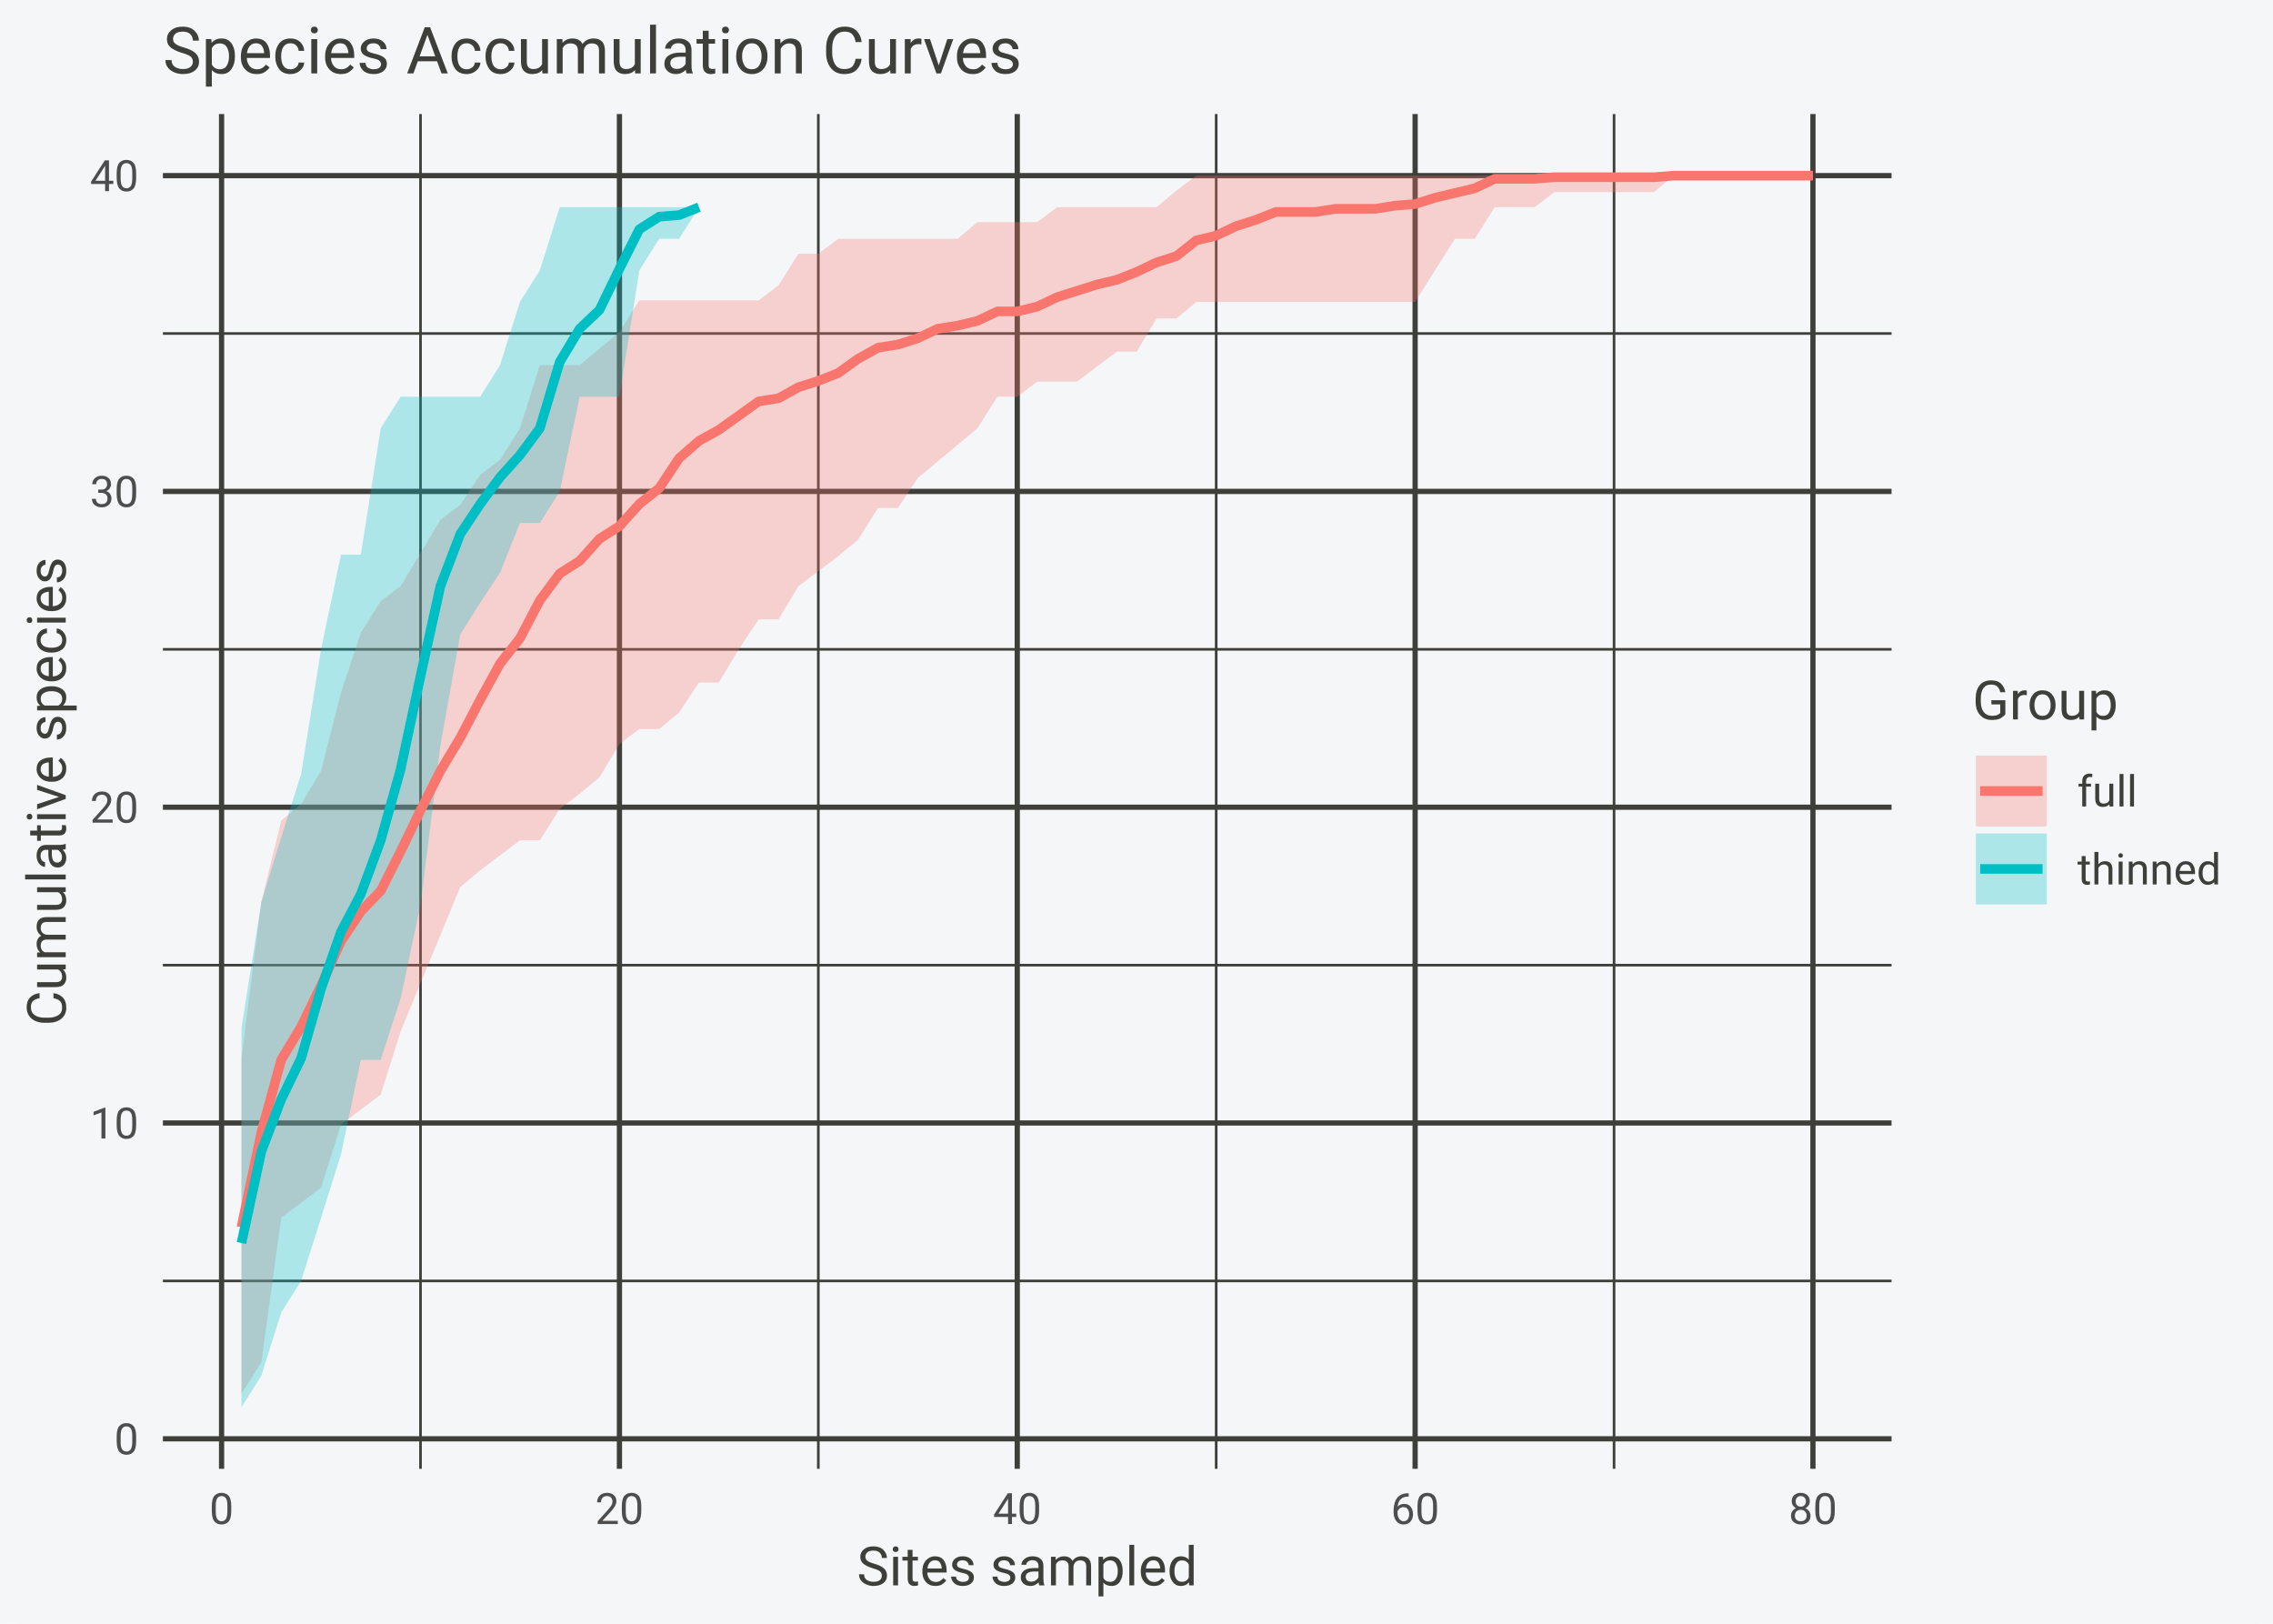
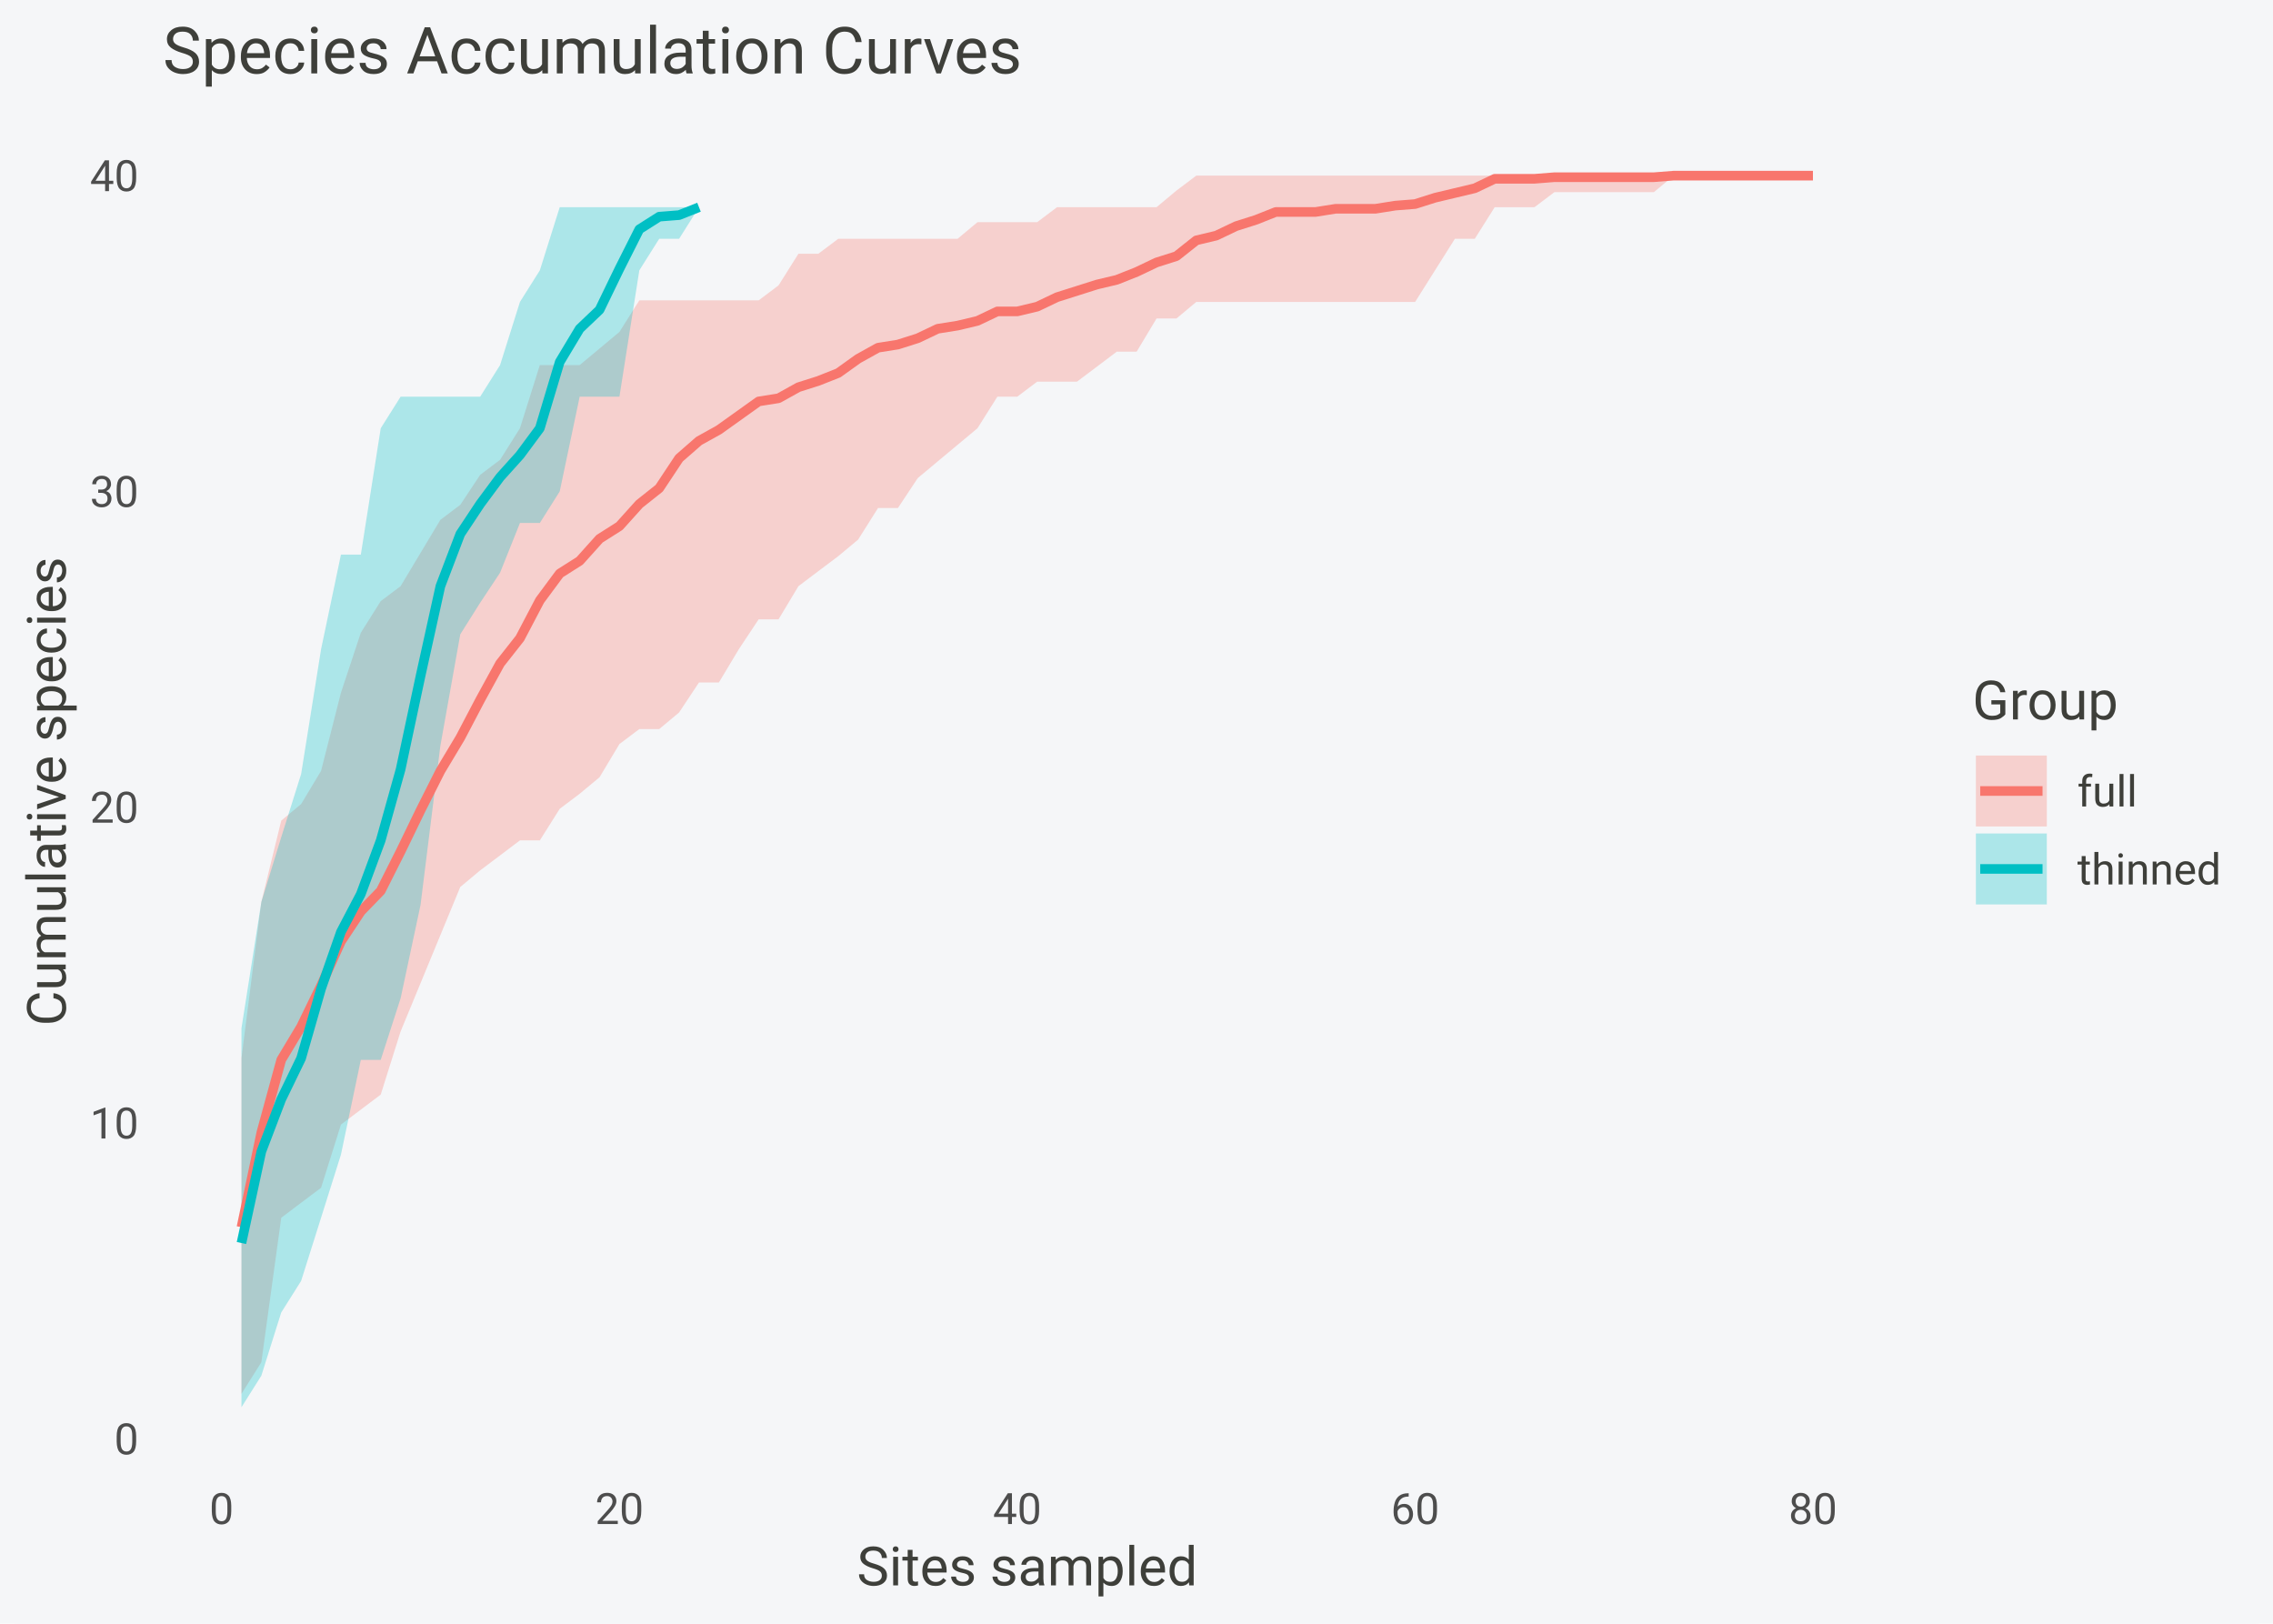
<svg xmlns="http://www.w3.org/2000/svg" width="504.00pt" height="360.00pt" viewBox="0 0 504.00 360.00">
  <g class="svglite">
    <defs>
      <style type="text/css">
    /* theme-aware-processed */
    .svglite line, .svglite polyline, .svglite polygon, .svglite path, .svglite circle {
      fill: none;
      stroke: #3E3F3A;
      stroke-linecap: round;
      stroke-linejoin: round;
      stroke-miterlimit: 10.00;
    }
    .svglite &gt; g &gt; rect {
      fill: none;
      stroke: #3E3F3A;
      stroke-linecap: round;
      stroke-linejoin: round;
      stroke-miterlimit: 10.00;
    }
    .svglite text {
      white-space: pre;
      fill: #3E3F3A;
    }
    .svglite g.glyphgroup path {
      fill: inherit;
      stroke: none;
    }
  </style>
    </defs>
    <rect width="100%" height="100%" style="stroke: none; fill: #F5F6F8;" />
    <defs>
      <clipPath id="cpMC4wMHw1MDQuMDB8MC4wMHwzNjAuMDA=">
        <rect x="0.00" y="0.00" width="504.00" height="360.00" />
      </clipPath>
    </defs>
    <g clip-path="url(#cpMC4wMHw1MDQuMDB8MC4wMHwzNjAuMDA=)">
      <rect rx="4" x="0.00" y="0.00" width="504.00" height="360.00" style="stroke-width: 1.16; stroke: none; fill: #F5F6F8;" />
    </g>
    <defs>
      <clipPath id="cpMzYuMTJ8NDE5LjQyfDI1LjI4fDMyNS42NQ==">
        <rect x="36.12" y="25.28" width="383.30" height="300.37" />
      </clipPath>
    </defs>
    <g clip-path="url(#cpMzYuMTJ8NDE5LjQyfDI1LjI4fDMyNS42NQ==)">
-       <polyline points="36.12,283.99 419.42,283.99 " style="stroke-width: 0.58; stroke: #3E3F3A; stroke-linecap: butt;" />
-       <polyline points="36.12,213.98 419.42,213.98 " style="stroke-width: 0.58; stroke: #3E3F3A; stroke-linecap: butt;" />
-       <polyline points="36.12,143.96 419.42,143.96 " style="stroke-width: 0.58; stroke: #3E3F3A; stroke-linecap: butt;" />
-       <polyline points="36.12,73.94 419.42,73.94 " style="stroke-width: 0.58; stroke: #3E3F3A; stroke-linecap: butt;" />
-       <polyline points="93.24,325.65 93.24,25.28 " style="stroke-width: 0.58; stroke: #3E3F3A; stroke-linecap: butt;" />
-       <polyline points="181.45,325.65 181.45,25.28 " style="stroke-width: 0.58; stroke: #3E3F3A; stroke-linecap: butt;" />
-       <polyline points="269.67,325.65 269.67,25.28 " style="stroke-width: 0.58; stroke: #3E3F3A; stroke-linecap: butt;" />
-       <polyline points="357.89,325.65 357.89,25.28 " style="stroke-width: 0.58; stroke: #3E3F3A; stroke-linecap: butt;" />
-       <polyline points="36.12,319.00 419.42,319.00 " style="stroke-width: 1.16; stroke: #3E3F3A; stroke-linecap: butt;" />
-       <polyline points="36.12,248.98 419.42,248.98 " style="stroke-width: 1.16; stroke: #3E3F3A; stroke-linecap: butt;" />
-       <polyline points="36.12,178.97 419.42,178.97 " style="stroke-width: 1.16; stroke: #3E3F3A; stroke-linecap: butt;" />
-       <polyline points="36.12,108.95 419.42,108.95 " style="stroke-width: 1.16; stroke: #3E3F3A; stroke-linecap: butt;" />
-       <polyline points="36.12,38.94 419.42,38.94 " style="stroke-width: 1.16; stroke: #3E3F3A; stroke-linecap: butt;" />
-       <polyline points="49.13,325.65 49.13,25.28 " style="stroke-width: 1.16; stroke: #3E3F3A; stroke-linecap: butt;" />
-       <polyline points="137.35,325.65 137.35,25.28 " style="stroke-width: 1.16; stroke: #3E3F3A; stroke-linecap: butt;" />
-       <polyline points="225.56,325.65 225.56,25.28 " style="stroke-width: 1.16; stroke: #3E3F3A; stroke-linecap: butt;" />
-       <polyline points="313.78,325.65 313.78,25.28 " style="stroke-width: 1.16; stroke: #3E3F3A; stroke-linecap: butt;" />
-       <polyline points="401.99,325.65 401.99,25.28 " style="stroke-width: 1.16; stroke: #3E3F3A; stroke-linecap: butt;" />
      <polygon points="53.54,234.63 57.95,199.97 62.36,181.94 66.77,178.27 71.19,170.92 75.60,153.59 80.01,140.28 84.42,133.28 88.83,129.96 93.24,122.60 97.65,115.25 102.06,111.93 106.47,105.28 110.88,101.95 115.29,94.95 119.70,80.95 124.11,80.95 128.53,80.95 132.94,77.27 137.35,73.59 141.76,66.59 146.17,66.59 150.58,66.59 154.99,66.59 159.40,66.59 163.81,66.59 168.22,66.59 172.63,63.27 177.04,56.26 181.45,56.26 185.87,52.94 190.28,52.94 194.69,52.94 199.10,52.94 203.51,52.94 207.92,52.94 212.33,52.94 216.74,49.26 221.15,49.26 225.56,49.26 229.97,49.26 234.38,45.94 238.80,45.94 243.21,45.94 247.62,45.94 252.03,45.94 256.44,45.94 260.85,42.26 265.26,38.94 269.67,38.94 274.08,38.94 278.49,38.94 282.90,38.94 287.31,38.94 291.72,38.94 296.14,38.94 300.55,38.94 304.96,38.94 309.37,38.94 313.78,38.94 318.19,38.94 322.60,38.94 327.01,38.94 331.42,38.94 335.83,38.94 340.24,38.94 344.65,38.94 349.06,38.94 353.48,38.94 357.89,38.94 362.30,38.94 366.71,38.94 371.12,38.94 375.53,38.94 379.94,38.94 384.35,38.94 388.76,38.94 393.17,38.94 397.58,38.94 401.99,38.94 401.99,38.94 397.58,38.94 393.17,38.94 388.76,38.94 384.35,38.94 379.94,38.94 375.53,38.94 371.12,38.94 366.71,42.61 362.30,42.61 357.89,42.61 353.48,42.61 349.06,42.61 344.65,42.61 340.24,45.94 335.83,45.94 331.42,45.94 327.01,52.94 322.60,52.94 318.19,59.94 313.78,66.94 309.37,66.94 304.96,66.94 300.55,66.94 296.14,66.94 291.72,66.94 287.31,66.94 282.90,66.94 278.49,66.94 274.08,66.94 269.67,66.94 265.26,66.94 260.85,70.62 256.44,70.62 252.03,77.97 247.62,77.97 243.21,81.30 238.80,84.62 234.38,84.62 229.97,84.62 225.56,87.95 221.15,87.95 216.74,94.95 212.33,98.62 207.92,102.30 203.51,105.98 199.10,112.63 194.69,112.63 190.28,119.63 185.87,123.31 181.45,126.63 177.04,129.96 172.63,137.31 168.22,137.31 163.81,143.96 159.40,151.31 154.99,151.31 150.58,157.96 146.17,161.64 141.76,161.64 137.35,164.96 132.94,172.32 128.53,175.99 124.11,179.32 119.70,186.32 115.29,186.32 110.88,189.65 106.47,192.97 102.06,196.65 97.65,207.32 93.24,218.00 88.83,228.68 84.42,242.68 80.01,246.01 75.60,249.33 71.19,263.34 66.77,266.66 62.36,269.99 57.95,302.02 53.54,309.02 " style="stroke-width: 0.00; stroke: none; stroke-linecap: butt; fill: #F8766D; fill-opacity: 0.30;" />
      <polyline points="53.54,234.63 57.95,199.97 62.36,181.94 66.77,178.27 71.19,170.92 75.60,153.59 80.01,140.28 84.42,133.28 88.83,129.96 93.24,122.60 97.65,115.25 102.06,111.93 106.47,105.28 110.88,101.95 115.29,94.95 119.70,80.95 124.11,80.95 128.53,80.95 132.94,77.27 137.35,73.59 141.76,66.59 146.17,66.59 150.58,66.59 154.99,66.59 159.40,66.59 163.81,66.59 168.22,66.59 172.63,63.27 177.04,56.26 181.45,56.26 185.87,52.94 190.28,52.94 194.69,52.94 199.10,52.94 203.51,52.94 207.92,52.94 212.33,52.94 216.74,49.26 221.15,49.26 225.56,49.26 229.97,49.26 234.38,45.94 238.80,45.94 243.21,45.94 247.62,45.94 252.03,45.94 256.44,45.94 260.85,42.26 265.26,38.94 269.67,38.94 274.08,38.94 278.49,38.94 282.90,38.94 287.31,38.94 291.72,38.94 296.14,38.94 300.55,38.94 304.96,38.94 309.37,38.94 313.78,38.94 318.19,38.94 322.60,38.94 327.01,38.94 331.42,38.94 335.83,38.94 340.24,38.94 344.65,38.94 349.06,38.94 353.48,38.94 357.89,38.94 362.30,38.94 366.71,38.94 371.12,38.94 375.53,38.94 379.94,38.94 384.35,38.94 388.76,38.94 393.17,38.94 397.58,38.94 401.99,38.94 " style="stroke-width: 1.16; stroke: none; stroke-linecap: butt;" />
      <polyline points="401.99,38.94 397.58,38.94 393.17,38.94 388.76,38.94 384.35,38.94 379.94,38.94 375.53,38.94 371.12,38.94 366.71,42.61 362.30,42.61 357.89,42.61 353.48,42.61 349.06,42.61 344.65,42.61 340.24,45.94 335.83,45.94 331.42,45.94 327.01,52.94 322.60,52.94 318.19,59.94 313.78,66.94 309.37,66.94 304.96,66.94 300.55,66.94 296.14,66.94 291.72,66.94 287.31,66.94 282.90,66.94 278.49,66.94 274.08,66.94 269.67,66.94 265.26,66.94 260.85,70.62 256.44,70.62 252.03,77.97 247.62,77.97 243.21,81.30 238.80,84.62 234.38,84.62 229.97,84.62 225.56,87.95 221.15,87.95 216.74,94.95 212.33,98.62 207.92,102.30 203.51,105.98 199.10,112.63 194.69,112.63 190.28,119.63 185.87,123.31 181.45,126.63 177.04,129.96 172.63,137.31 168.22,137.31 163.81,143.96 159.40,151.31 154.99,151.31 150.58,157.96 146.17,161.64 141.76,161.64 137.35,164.96 132.94,172.32 128.53,175.99 124.11,179.32 119.70,186.32 115.29,186.32 110.88,189.65 106.47,192.97 102.06,196.65 97.65,207.32 93.24,218.00 88.83,228.68 84.42,242.68 80.01,246.01 75.60,249.33 71.19,263.34 66.77,266.66 62.36,269.99 57.95,302.02 53.54,309.02 " style="stroke-width: 1.16; stroke: none; stroke-linecap: butt;" />
      <polygon points="53.54,227.98 57.95,199.97 62.36,185.62 66.77,171.62 71.19,143.96 75.60,122.96 80.01,122.96 84.42,94.95 88.83,87.95 93.24,87.95 97.65,87.95 102.06,87.95 106.47,87.95 110.88,80.95 115.29,66.94 119.70,59.94 124.11,45.94 128.53,45.94 132.94,45.94 137.35,45.94 141.76,45.94 146.17,45.94 150.58,45.94 154.99,45.94 154.99,45.94 150.58,52.94 146.17,52.94 141.76,59.94 137.35,87.95 132.94,87.95 128.53,87.95 124.11,108.95 119.70,115.95 115.29,115.95 110.88,126.98 106.47,133.63 102.06,140.63 97.65,165.31 93.24,200.67 88.83,221.33 84.42,234.98 80.01,234.98 75.60,255.99 71.19,269.99 66.77,283.99 62.36,290.99 57.95,305.00 53.54,312.00 " style="stroke-width: 0.00; stroke: none; stroke-linecap: butt; fill: #00BFC4; fill-opacity: 0.30;" />
      <polyline points="53.54,227.98 57.95,199.97 62.36,185.62 66.77,171.62 71.19,143.96 75.60,122.96 80.01,122.96 84.42,94.95 88.83,87.95 93.24,87.95 97.65,87.95 102.06,87.95 106.47,87.95 110.88,80.95 115.29,66.94 119.70,59.94 124.11,45.94 128.53,45.94 132.94,45.94 137.35,45.94 141.76,45.94 146.17,45.94 150.58,45.94 154.99,45.94 " style="stroke-width: 1.16; stroke: none; stroke-linecap: butt;" />
      <polyline points="154.99,45.94 150.58,52.94 146.17,52.94 141.76,59.94 137.35,87.95 132.94,87.95 128.53,87.95 124.11,108.95 119.70,115.95 115.29,115.95 110.88,126.98 106.47,133.63 102.06,140.63 97.65,165.31 93.24,200.67 88.83,221.33 84.42,234.98 80.01,234.98 75.60,255.99 71.19,269.99 66.77,283.99 62.36,290.99 57.95,305.00 53.54,312.00 " style="stroke-width: 1.16; stroke: none; stroke-linecap: butt;" />
      <polyline points="53.54,272.09 57.95,251.08 62.36,234.98 66.77,227.63 71.19,218.53 75.60,208.73 80.01,202.07 84.42,197.52 88.83,188.77 93.24,179.67 97.65,170.92 102.06,163.56 106.47,155.16 110.88,147.11 115.29,141.51 119.70,133.11 124.11,127.16 128.53,124.36 132.94,119.45 137.35,116.65 141.76,111.75 146.17,108.25 150.58,101.60 154.99,97.75 159.40,95.30 163.81,92.15 168.22,89.00 172.63,88.30 177.04,85.85 181.45,84.45 185.87,82.70 190.28,79.54 194.69,77.09 199.10,76.39 203.51,74.99 207.92,72.89 212.33,72.19 216.74,71.14 221.15,69.04 225.56,69.04 229.97,67.99 234.38,65.89 238.80,64.49 243.21,63.09 247.62,62.04 252.03,60.29 256.44,58.19 260.85,56.79 265.26,53.29 269.67,52.24 274.08,50.14 278.49,48.74 282.90,46.99 287.31,46.99 291.72,46.99 296.14,46.29 300.55,46.29 304.96,46.29 309.37,45.59 313.78,45.24 318.19,43.84 322.60,42.79 327.01,41.74 331.42,39.64 335.83,39.64 340.24,39.64 344.65,39.29 349.06,39.29 353.48,39.29 357.89,39.29 362.30,39.29 366.71,39.29 371.12,38.94 375.53,38.94 379.94,38.94 384.35,38.94 388.76,38.94 393.17,38.94 397.58,38.94 401.99,38.94 " style="stroke-width: 2.13; stroke: #F8766D; stroke-linecap: butt;" />
      <polyline points="53.54,275.59 57.95,255.29 62.36,243.73 66.77,234.63 71.19,219.23 75.60,206.62 80.01,198.22 84.42,186.32 88.83,170.57 93.24,149.91 97.65,129.96 102.06,118.40 106.47,111.75 110.88,105.80 115.29,100.90 119.70,94.95 124.11,80.25 128.53,72.89 132.94,68.69 137.35,59.59 141.76,50.84 146.17,48.04 150.58,47.69 154.99,45.94 " style="stroke-width: 2.13; stroke: #00BFC4; stroke-linecap: butt;" />
    </g>
    <g clip-path="url(#cpMC4wMHw1MDQuMDB8MC4wMHwzNjAuMDA=)">
      <text x="30.74" y="322.44" text-anchor="end" style="font-size: 9.60px;fill: #4D4D4D; font-family: &quot;Roboto&quot;, -apple-system, BlinkMacSystemFont, &quot;Segoe UI&quot;, system-ui, sans-serif;" textLength="5.33px" lengthAdjust="spacingAndGlyphs">0</text>
      <text x="30.74" y="252.42" text-anchor="end" style="font-size: 9.60px;fill: #4D4D4D; font-family: &quot;Roboto&quot;, -apple-system, BlinkMacSystemFont, &quot;Segoe UI&quot;, system-ui, sans-serif;" textLength="10.66px" lengthAdjust="spacingAndGlyphs">10</text>
      <text x="30.74" y="182.40" text-anchor="end" style="font-size: 9.60px;fill: #4D4D4D; font-family: &quot;Roboto&quot;, -apple-system, BlinkMacSystemFont, &quot;Segoe UI&quot;, system-ui, sans-serif;" textLength="10.66px" lengthAdjust="spacingAndGlyphs">20</text>
      <text x="30.74" y="112.39" text-anchor="end" style="font-size: 9.60px;fill: #4D4D4D; font-family: &quot;Roboto&quot;, -apple-system, BlinkMacSystemFont, &quot;Segoe UI&quot;, system-ui, sans-serif;" textLength="10.66px" lengthAdjust="spacingAndGlyphs">30</text>
      <text x="30.74" y="42.37" text-anchor="end" style="font-size: 9.60px;fill: #4D4D4D; font-family: &quot;Roboto&quot;, -apple-system, BlinkMacSystemFont, &quot;Segoe UI&quot;, system-ui, sans-serif;" textLength="10.66px" lengthAdjust="spacingAndGlyphs">40</text>
      <text x="49.13" y="337.90" text-anchor="middle" style="font-size: 9.60px;fill: #4D4D4D; font-family: &quot;Roboto&quot;, -apple-system, BlinkMacSystemFont, &quot;Segoe UI&quot;, system-ui, sans-serif;" textLength="5.33px" lengthAdjust="spacingAndGlyphs">0</text>
      <text x="137.35" y="337.90" text-anchor="middle" style="font-size: 9.60px;fill: #4D4D4D; font-family: &quot;Roboto&quot;, -apple-system, BlinkMacSystemFont, &quot;Segoe UI&quot;, system-ui, sans-serif;" textLength="10.66px" lengthAdjust="spacingAndGlyphs">20</text>
      <text x="225.56" y="337.90" text-anchor="middle" style="font-size: 9.60px;fill: #4D4D4D; font-family: &quot;Roboto&quot;, -apple-system, BlinkMacSystemFont, &quot;Segoe UI&quot;, system-ui, sans-serif;" textLength="10.66px" lengthAdjust="spacingAndGlyphs">40</text>
      <text x="313.78" y="337.90" text-anchor="middle" style="font-size: 9.60px;fill: #4D4D4D; font-family: &quot;Roboto&quot;, -apple-system, BlinkMacSystemFont, &quot;Segoe UI&quot;, system-ui, sans-serif;" textLength="10.66px" lengthAdjust="spacingAndGlyphs">60</text>
      <text x="401.99" y="337.90" text-anchor="middle" style="font-size: 9.60px;fill: #4D4D4D; font-family: &quot;Roboto&quot;, -apple-system, BlinkMacSystemFont, &quot;Segoe UI&quot;, system-ui, sans-serif;" textLength="10.66px" lengthAdjust="spacingAndGlyphs">80</text>
      <text x="227.77" y="351.50" text-anchor="middle" style="font-size: 12.00px; font-family: &quot;Roboto&quot;, -apple-system, BlinkMacSystemFont, &quot;Segoe UI&quot;, system-ui, sans-serif;" textLength="75.36px" lengthAdjust="spacingAndGlyphs">Sites sampled</text>
      <text transform="translate(14.57,175.47) rotate(-90)" text-anchor="middle" style="font-size: 12.00px; font-family: &quot;Roboto&quot;, -apple-system, BlinkMacSystemFont, &quot;Segoe UI&quot;, system-ui, sans-serif;" textLength="104.05px" lengthAdjust="spacingAndGlyphs">Cumulative species</text>
      <text x="437.35" y="159.50" style="font-size: 12.00px; font-family: &quot;Roboto&quot;, -apple-system, BlinkMacSystemFont, &quot;Segoe UI&quot;, system-ui, sans-serif;" textLength="33.34px" lengthAdjust="spacingAndGlyphs">Group</text>
      <rect x="438.12" y="167.51" width="15.73" height="15.73" style="stroke-width: 1.16; stroke: none; stroke-linecap: butt; fill: #F8766D; fill-opacity: 0.30;" />
      <line x1="439.08" y1="175.37" x2="452.90" y2="175.37" style="stroke-width: 2.13; stroke: #F8766D; stroke-linecap: butt;" />
      <rect x="438.12" y="184.79" width="15.73" height="15.73" style="stroke-width: 1.16; stroke: none; stroke-linecap: butt; fill: #00BFC4; fill-opacity: 0.30;" />
      <line x1="439.08" y1="192.65" x2="452.90" y2="192.65" style="stroke-width: 2.13; stroke: #00BFC4; stroke-linecap: butt;" />
      <text x="460.61" y="178.81" style="font-size: 9.60px; font-family: &quot;Roboto&quot;, -apple-system, BlinkMacSystemFont, &quot;Segoe UI&quot;, system-ui, sans-serif;" textLength="12.25px" lengthAdjust="spacingAndGlyphs">full</text>
      <text x="460.61" y="196.09" style="font-size: 9.60px; font-family: &quot;Roboto&quot;, -apple-system, BlinkMacSystemFont, &quot;Segoe UI&quot;, system-ui, sans-serif;" textLength="31.44px" lengthAdjust="spacingAndGlyphs">thinned</text>
      <text x="36.12" y="16.28" style="font-size: 14.40px; font-family: &quot;Roboto&quot;, -apple-system, BlinkMacSystemFont, &quot;Segoe UI&quot;, system-ui, sans-serif;" textLength="190.39px" lengthAdjust="spacingAndGlyphs">Species Accumulation Curves</text>
    </g>
  </g>
</svg>
